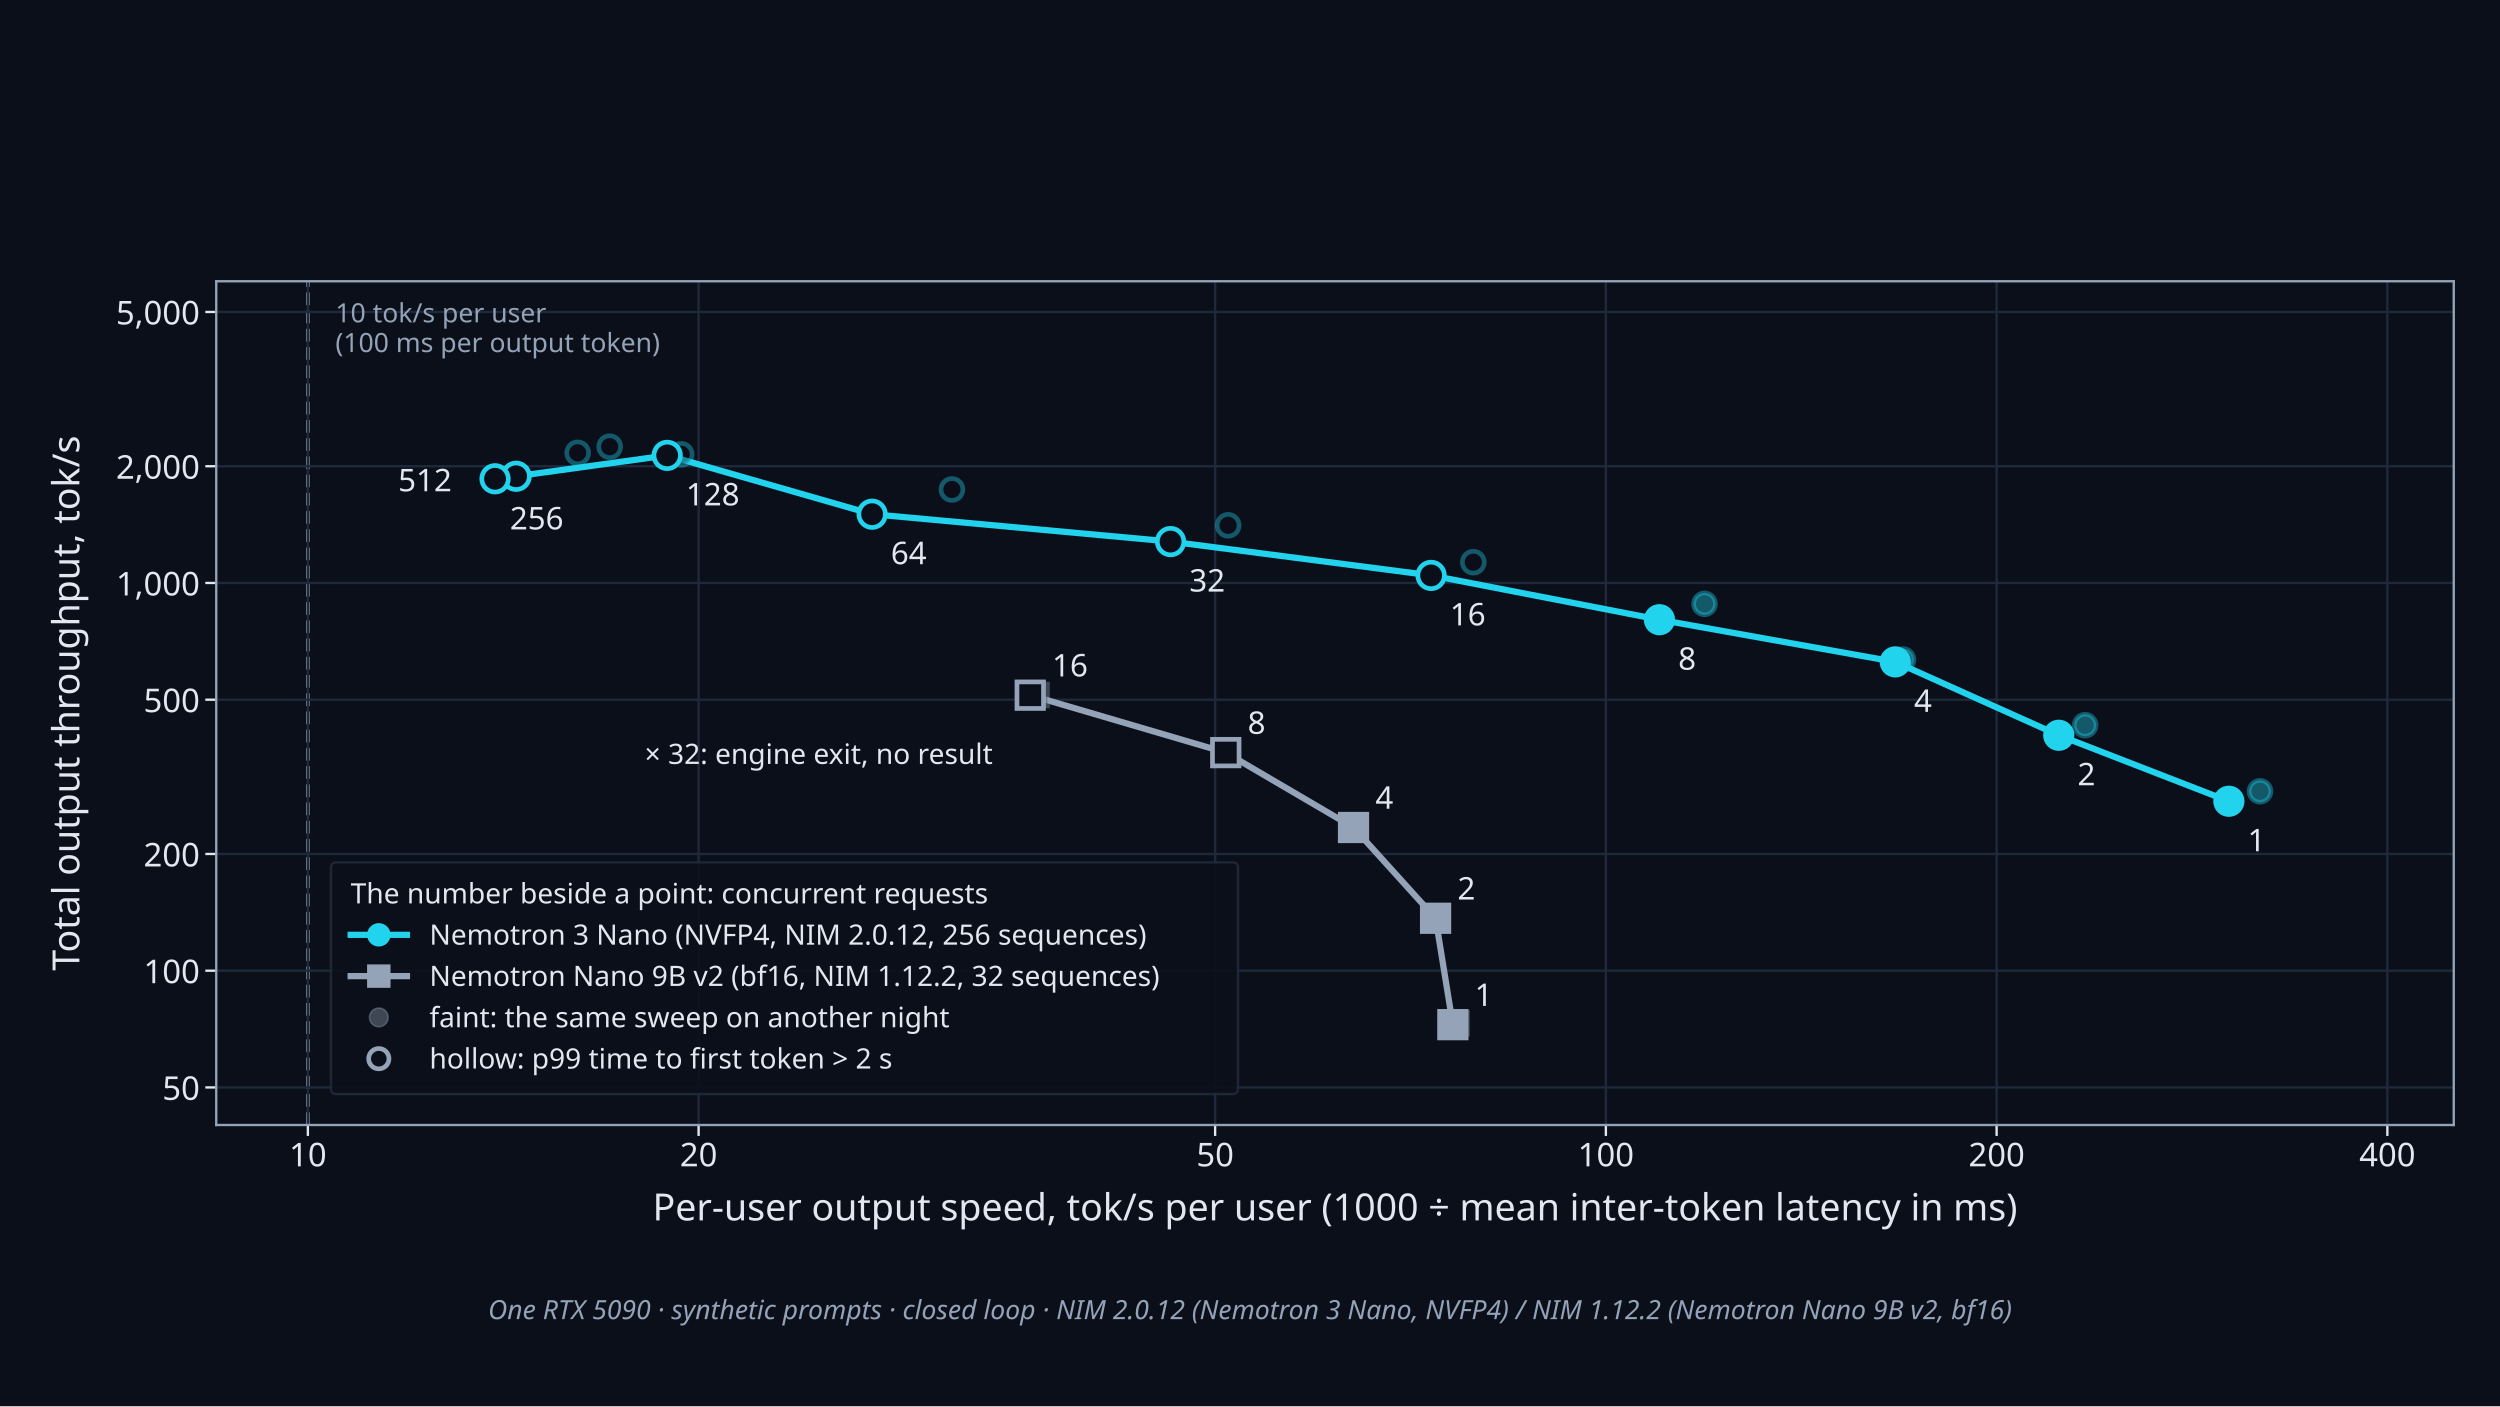
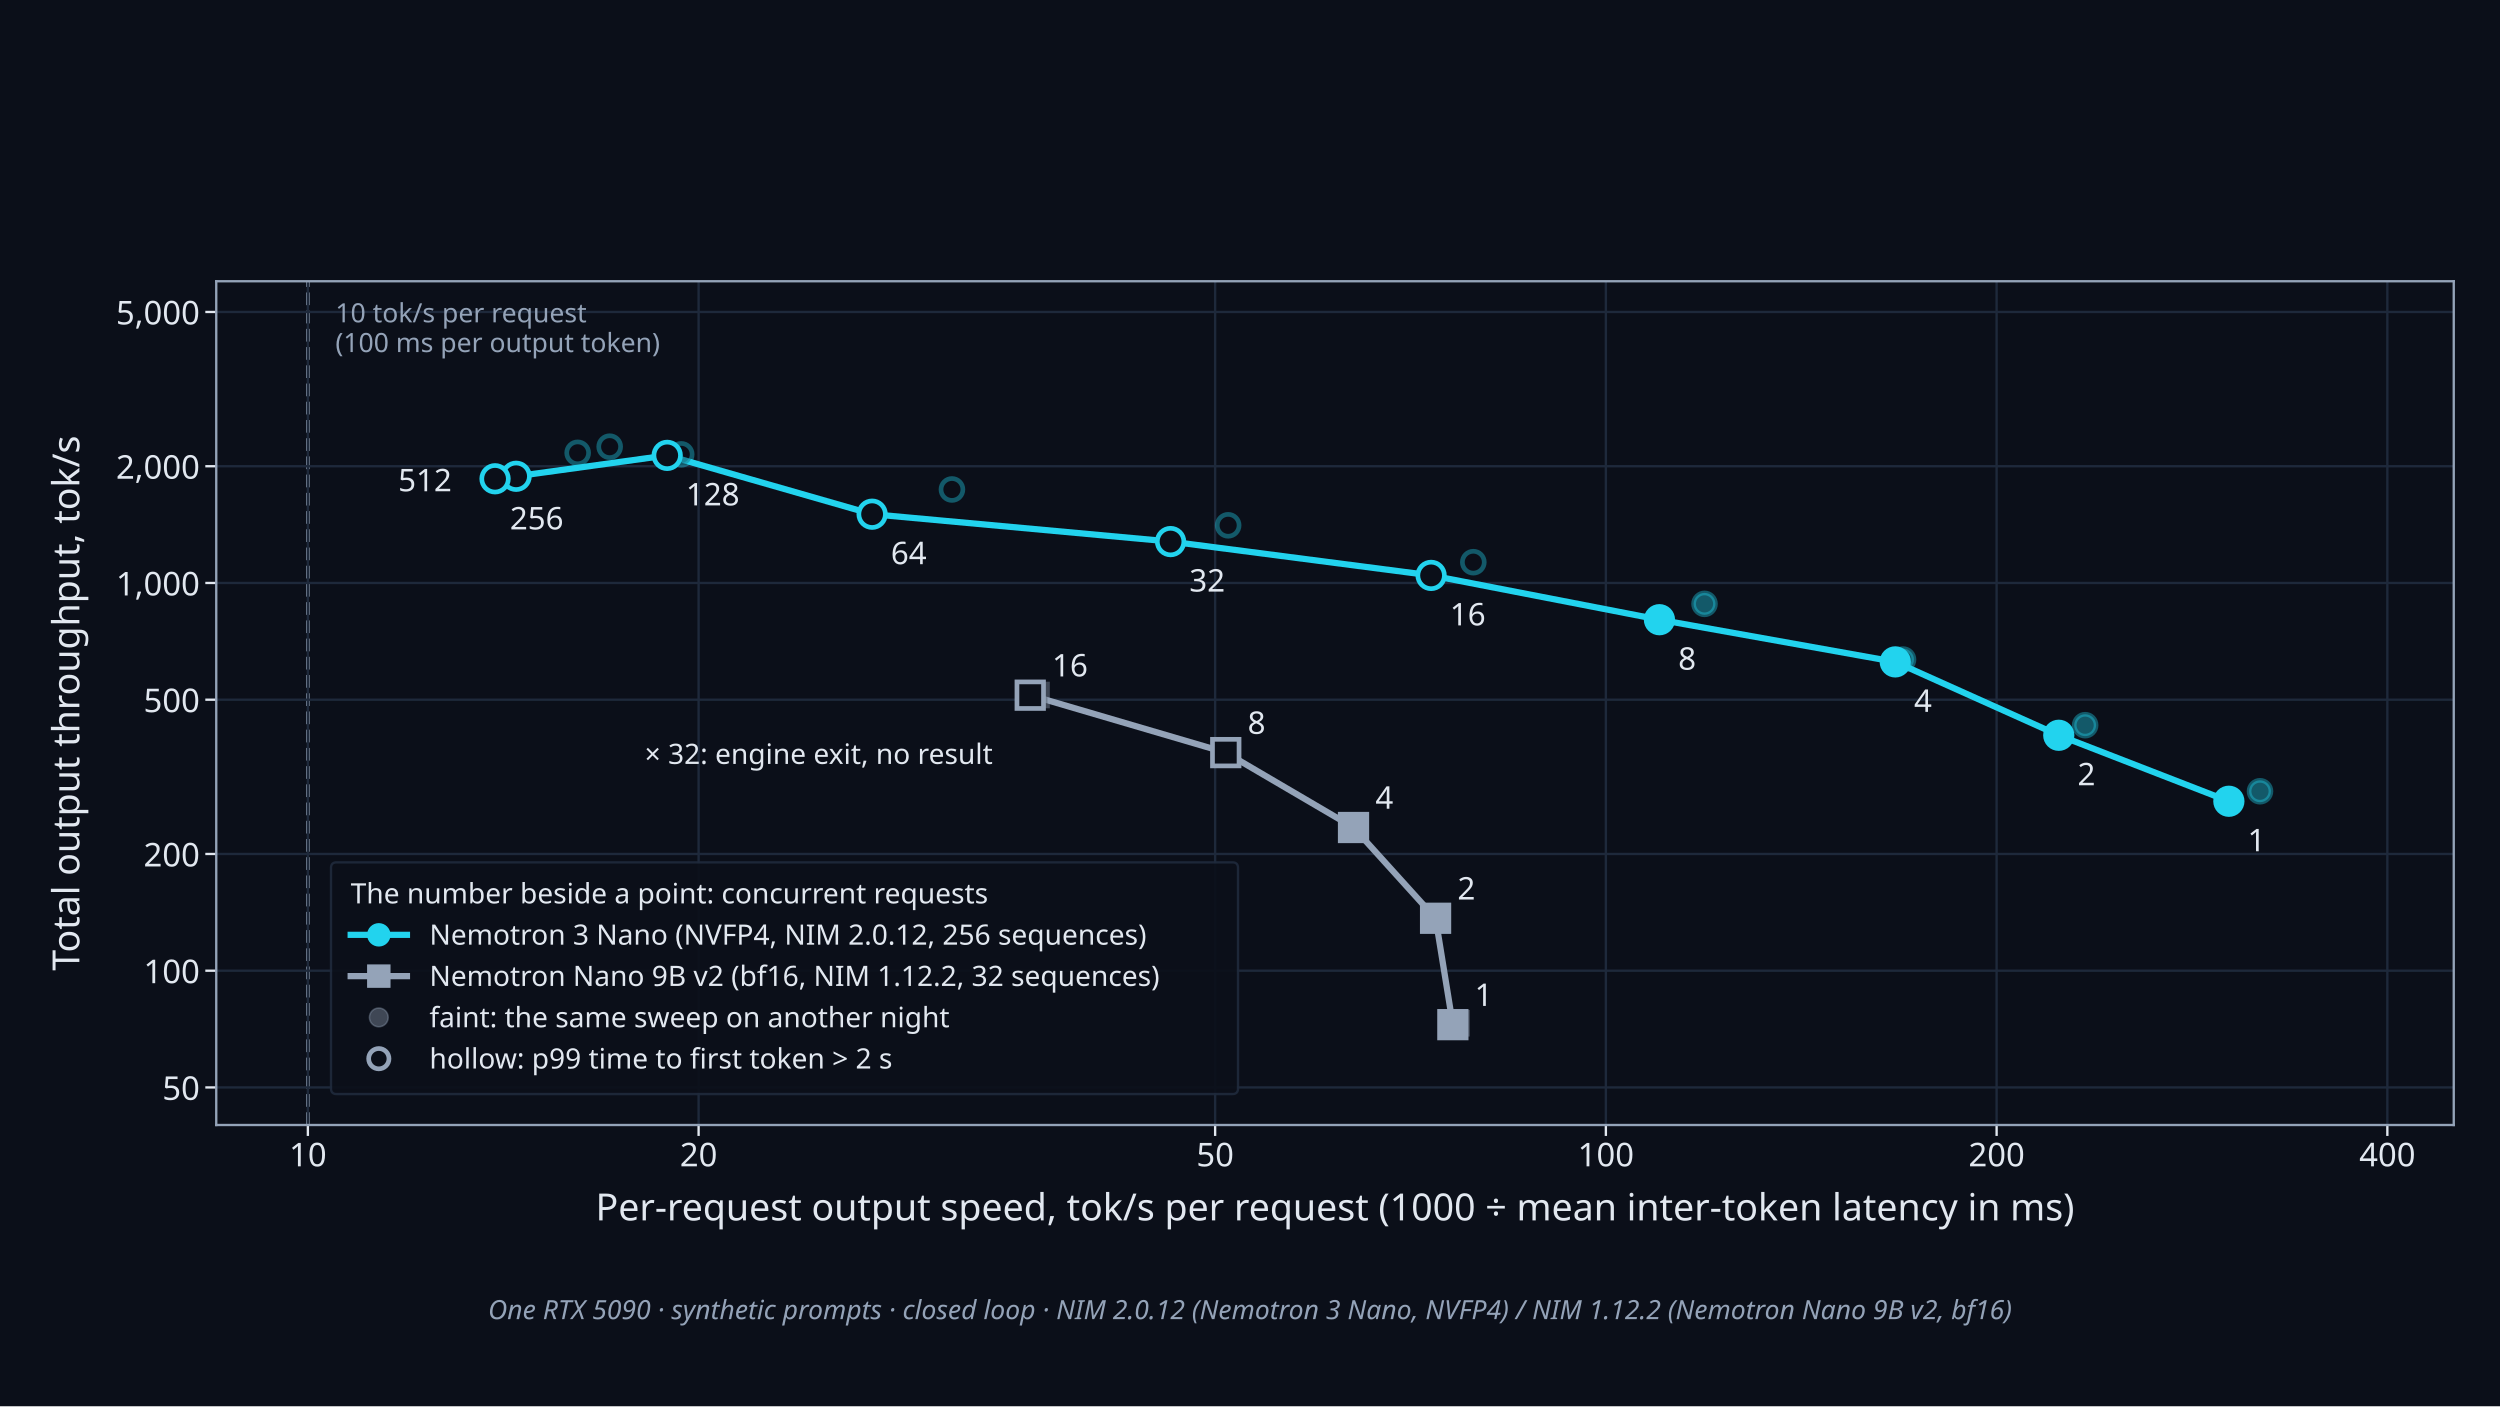
<svg xmlns="http://www.w3.org/2000/svg" xmlns:xlink="http://www.w3.org/1999/xlink" width="1600" height="900" viewBox="0 0 1600 900" version="1.1">
  <defs>
    <style type="text/css">*{stroke-linejoin: round; stroke-linecap: butt}</style>
  </defs>
  <g id="figure_1">
    <g id="patch_1">
      <path d="M 0 900  L 1600 900  L 1600 0  L 0 0  z " style="fill: #0b0f19" />
    </g>
    <g id="axes_1">
      <g id="patch_2">
        <path d="M 138.4 720  L 1570.4 720  L 1570.4 180  L 138.4 180  z " style="fill: #0b0f19" />
      </g>
      <g id="line2d_1">
        <path d="M 197.034 720  L 197.034 180  " clip-path="url(#p034aa4a822)" style="fill: none; stroke-dasharray: 8.14,3.52; stroke-dashoffset: 0; stroke: #94a3b8; stroke-width: 2.2" />
      </g>
      <g id="matplotlib.axis_1">
        <g id="xtick_1">
          <g id="line2d_2">
            <path d="M 197.034 720  L 197.034 180  " clip-path="url(#p034aa4a822)" style="fill: none; stroke: #1e293b; stroke-width: 1.5; stroke-linecap: square" />
          </g>
          <g id="line2d_3">
            <defs>
              <path id="m1262580941" d="M 0 0  L 0 7  " style="stroke: #e2e8f0; stroke-width: 1.5" />
            </defs>
            <g>
              <use xlink:href="#m1262580941" x="197.034" y="720" style="fill: #e2e8f0; stroke: #e2e8f0; stroke-width: 1.5" />
            </g>
          </g>
          <g id="text_1">
            <text style="font-size: 21px; font-family: 'Space Grotesk', sans-serif; text-anchor: middle; fill: #e2e8f0" x="197.034" y="746.457" transform="rotate(-0 197.0335 746.4567)">10</text>
          </g>
        </g>
        <g id="xtick_2">
          <g id="line2d_4">
            <path d="M 447.107 720  L 447.107 180  " clip-path="url(#p034aa4a822)" style="fill: none; stroke: #1e293b; stroke-width: 1.5; stroke-linecap: square" />
          </g>
          <g id="line2d_5">
            <g>
              <use xlink:href="#m1262580941" x="447.107" y="720" style="fill: #e2e8f0; stroke: #e2e8f0; stroke-width: 1.5" />
            </g>
          </g>
          <g id="text_2">
            <text style="font-size: 21px; font-family: 'Space Grotesk', sans-serif; text-anchor: middle; fill: #e2e8f0" x="447.107" y="746.457" transform="rotate(-0 447.1069 746.4567)">20</text>
          </g>
        </g>
        <g id="xtick_3">
          <g id="line2d_6">
            <path d="M 777.686 720  L 777.686 180  " clip-path="url(#p034aa4a822)" style="fill: none; stroke: #1e293b; stroke-width: 1.5; stroke-linecap: square" />
          </g>
          <g id="line2d_7">
            <g>
              <use xlink:href="#m1262580941" x="777.686" y="720" style="fill: #e2e8f0; stroke: #e2e8f0; stroke-width: 1.5" />
            </g>
          </g>
          <g id="text_3">
            <text style="font-size: 21px; font-family: 'Space Grotesk', sans-serif; text-anchor: middle; fill: #e2e8f0" x="777.686" y="746.457" transform="rotate(-0 777.686 746.4567)">50</text>
          </g>
        </g>
        <g id="xtick_4">
          <g id="line2d_8">
            <path d="M 1027.759 720  L 1027.759 180  " clip-path="url(#p034aa4a822)" style="fill: none; stroke: #1e293b; stroke-width: 1.5; stroke-linecap: square" />
          </g>
          <g id="line2d_9">
            <g>
              <use xlink:href="#m1262580941" x="1027.759" y="720" style="fill: #e2e8f0; stroke: #e2e8f0; stroke-width: 1.5" />
            </g>
          </g>
          <g id="text_4">
            <text style="font-size: 21px; font-family: 'Space Grotesk', sans-serif; text-anchor: middle; fill: #e2e8f0" x="1027.759" y="746.457" transform="rotate(-0 1027.759 746.4567)">100</text>
          </g>
        </g>
        <g id="xtick_5">
          <g id="line2d_10">
            <path d="M 1277.833 720  L 1277.833 180  " clip-path="url(#p034aa4a822)" style="fill: none; stroke: #1e293b; stroke-width: 1.5; stroke-linecap: square" />
          </g>
          <g id="line2d_11">
            <g>
              <use xlink:href="#m1262580941" x="1277.833" y="720" style="fill: #e2e8f0; stroke: #e2e8f0; stroke-width: 1.5" />
            </g>
          </g>
          <g id="text_5">
            <text style="font-size: 21px; font-family: 'Space Grotesk', sans-serif; text-anchor: middle; fill: #e2e8f0" x="1277.833" y="746.457" transform="rotate(-0 1277.833 746.4567)">200</text>
          </g>
        </g>
        <g id="xtick_6">
          <g id="line2d_12">
            <path d="M 1527.906 720  L 1527.906 180  " clip-path="url(#p034aa4a822)" style="fill: none; stroke: #1e293b; stroke-width: 1.5; stroke-linecap: square" />
          </g>
          <g id="line2d_13">
            <g>
              <use xlink:href="#m1262580941" x="1527.906" y="720" style="fill: #e2e8f0; stroke: #e2e8f0; stroke-width: 1.5" />
            </g>
          </g>
          <g id="text_6">
            <text style="font-size: 21px; font-family: 'Space Grotesk', sans-serif; text-anchor: middle; fill: #e2e8f0" x="1527.906" y="746.457" transform="rotate(-0 1527.906 746.4567)">400</text>
          </g>
        </g>
        <g id="text_7">
-           <text style="font-size: 24px; font-family: 'Space Grotesk', sans-serif; text-anchor: middle; fill: #e2e8f0" x="854.4" y="781.06" transform="rotate(-0 854.4 781.0603)">Per-user output speed, tok/s per user  (1000 ÷ mean inter-token latency in ms)</text>
+           <text style="font-size: 24px; font-family: 'Space Grotesk', sans-serif; text-anchor: middle; fill: #e2e8f0" x="854.4" y="781.06" transform="rotate(-0 854.4 781.0603)">Per-request output speed, tok/s per request  (1000 ÷ mean inter-token latency in ms)</text>
        </g>
      </g>
      <g id="matplotlib.axis_2">
        <g id="ytick_1">
          <g id="line2d_14">
            <path d="M 138.4 695.952  L 1570.4 695.952  " clip-path="url(#p034aa4a822)" style="fill: none; stroke: #1e293b; stroke-width: 1.5; stroke-linecap: square" />
          </g>
          <g id="line2d_15">
            <defs>
              <path id="m9bcf61c365" d="M 0 0  L -7 0  " style="stroke: #e2e8f0; stroke-width: 1.5" />
            </defs>
            <g>
              <use xlink:href="#m9bcf61c365" x="138.4" y="695.952" style="fill: #e2e8f0; stroke: #e2e8f0; stroke-width: 1.5" />
            </g>
          </g>
          <g id="text_8">
            <text style="font-size: 21px; font-family: 'Space Grotesk', sans-serif; text-anchor: end; fill: #e2e8f0" x="127.9" y="703.93" transform="rotate(-0 127.9 703.93)">50</text>
          </g>
        </g>
        <g id="ytick_2">
          <g id="line2d_16">
            <path d="M 138.4 621.251  L 1570.4 621.251  " clip-path="url(#p034aa4a822)" style="fill: none; stroke: #1e293b; stroke-width: 1.5; stroke-linecap: square" />
          </g>
          <g id="line2d_17">
            <g>
              <use xlink:href="#m9bcf61c365" x="138.4" y="621.251" style="fill: #e2e8f0; stroke: #e2e8f0; stroke-width: 1.5" />
            </g>
          </g>
          <g id="text_9">
            <text style="font-size: 21px; font-family: 'Space Grotesk', sans-serif; text-anchor: end; fill: #e2e8f0" x="127.9" y="629.229" transform="rotate(-0 127.9 629.229)">100</text>
          </g>
        </g>
        <g id="ytick_3">
          <g id="line2d_18">
            <path d="M 138.4 546.55  L 1570.4 546.55  " clip-path="url(#p034aa4a822)" style="fill: none; stroke: #1e293b; stroke-width: 1.5; stroke-linecap: square" />
          </g>
          <g id="line2d_19">
            <g>
              <use xlink:href="#m9bcf61c365" x="138.4" y="546.55" style="fill: #e2e8f0; stroke: #e2e8f0; stroke-width: 1.5" />
            </g>
          </g>
          <g id="text_10">
            <text style="font-size: 21px; font-family: 'Space Grotesk', sans-serif; text-anchor: end; fill: #e2e8f0" x="127.9" y="554.528" transform="rotate(-0 127.9 554.528)">200</text>
          </g>
        </g>
        <g id="ytick_4">
          <g id="line2d_20">
            <path d="M 138.4 447.8  L 1570.4 447.8  " clip-path="url(#p034aa4a822)" style="fill: none; stroke: #1e293b; stroke-width: 1.5; stroke-linecap: square" />
          </g>
          <g id="line2d_21">
            <g>
              <use xlink:href="#m9bcf61c365" x="138.4" y="447.8" style="fill: #e2e8f0; stroke: #e2e8f0; stroke-width: 1.5" />
            </g>
          </g>
          <g id="text_11">
            <text style="font-size: 21px; font-family: 'Space Grotesk', sans-serif; text-anchor: end; fill: #e2e8f0" x="127.9" y="455.779" transform="rotate(-0 127.9 455.7787)">500</text>
          </g>
        </g>
        <g id="ytick_5">
          <g id="line2d_22">
            <path d="M 138.4 373.099  L 1570.4 373.099  " clip-path="url(#p034aa4a822)" style="fill: none; stroke: #1e293b; stroke-width: 1.5; stroke-linecap: square" />
          </g>
          <g id="line2d_23">
            <g>
              <use xlink:href="#m9bcf61c365" x="138.4" y="373.099" style="fill: #e2e8f0; stroke: #e2e8f0; stroke-width: 1.5" />
            </g>
          </g>
          <g id="text_12">
            <text style="font-size: 21px; font-family: 'Space Grotesk', sans-serif; text-anchor: end; fill: #e2e8f0" x="127.9" y="381.078" transform="rotate(-0 127.9 381.0776)">1,000</text>
          </g>
        </g>
        <g id="ytick_6">
          <g id="line2d_24">
            <path d="M 138.4 298.398  L 1570.4 298.398  " clip-path="url(#p034aa4a822)" style="fill: none; stroke: #1e293b; stroke-width: 1.5; stroke-linecap: square" />
          </g>
          <g id="line2d_25">
            <g>
              <use xlink:href="#m9bcf61c365" x="138.4" y="298.398" style="fill: #e2e8f0; stroke: #e2e8f0; stroke-width: 1.5" />
            </g>
          </g>
          <g id="text_13">
            <text style="font-size: 21px; font-family: 'Space Grotesk', sans-serif; text-anchor: end; fill: #e2e8f0" x="127.9" y="306.377" transform="rotate(-0 127.9 306.3766)">2,000</text>
          </g>
        </g>
        <g id="ytick_7">
          <g id="line2d_26">
            <path d="M 138.4 199.649  L 1570.4 199.649  " clip-path="url(#p034aa4a822)" style="fill: none; stroke: #1e293b; stroke-width: 1.5; stroke-linecap: square" />
          </g>
          <g id="line2d_27">
            <g>
              <use xlink:href="#m9bcf61c365" x="138.4" y="199.649" style="fill: #e2e8f0; stroke: #e2e8f0; stroke-width: 1.5" />
            </g>
          </g>
          <g id="text_14">
            <text style="font-size: 21px; font-family: 'Space Grotesk', sans-serif; text-anchor: end; fill: #e2e8f0" x="127.9" y="207.627" transform="rotate(-0 127.9 207.6273)">5,000</text>
          </g>
        </g>
        <g id="text_15">
          <text style="font-size: 24px; font-family: 'Space Grotesk', sans-serif; text-anchor: middle; fill: #e2e8f0" x="50.79" y="450" transform="rotate(-90 50.78969 450)">Total output throughput, tok/s</text>
        </g>
      </g>
      <g id="line2d_28">
        <path d="M 1426.472 512.804  L 1317.612 470.581  L 1212.967 423.614  L 1062.042 396.611  L 915.91 368.264  L 749.165 346.612  L 558.154 329.088  L 426.999 291.442  L 330.314 304.823  L 316.829 306.419  " clip-path="url(#p034aa4a822)" style="fill: none; stroke: #22d3ee; stroke-width: 4; stroke-linecap: square" />
      </g>
      <g id="line2d_29">
        <path d="M 929.829 655.778  L 918.768 587.69  L 866.249 529.603  L 784.492 481.671  L 659.347 444.917  " clip-path="url(#p034aa4a822)" style="fill: none; stroke: #94a3b8; stroke-width: 4; stroke-linecap: square" />
      </g>
      <g id="line2d_30">
        <defs>
          <path id="m23207a4fac" d="M 0 7  C 1.856 7 3.637 6.262 4.95 4.95  C 6.262 3.637 7 1.856 7 0  C 7 -1.856 6.262 -3.637 4.95 -4.95  C 3.637 -6.262 1.856 -7 0 -7  C -1.856 -7 -3.637 -6.262 -4.95 -4.95  C -6.262 -3.637 -7 -1.856 -7 0  C -7 1.856 -6.262 3.637 -4.95 4.95  C -3.637 6.262 -1.856 7 0 7  z " style="stroke: #22d3ee; stroke-opacity: 0.38; stroke-width: 3" />
        </defs>
        <g clip-path="url(#p034aa4a822)">
          <use xlink:href="#m23207a4fac" x="1446.405" y="506.406" style="fill: #22d3ee; fill-opacity: 0.38; stroke: #22d3ee; stroke-opacity: 0.38; stroke-width: 3" />
        </g>
      </g>
      <g id="line2d_31">
        <g clip-path="url(#p034aa4a822)">
          <use xlink:href="#m23207a4fac" x="1334.499" y="464.127" style="fill: #22d3ee; fill-opacity: 0.38; stroke: #22d3ee; stroke-opacity: 0.38; stroke-width: 3" />
        </g>
      </g>
      <g id="line2d_32">
        <g clip-path="url(#p034aa4a822)">
          <use xlink:href="#m23207a4fac" x="1217.934" y="422.114" style="fill: #22d3ee; fill-opacity: 0.38; stroke: #22d3ee; stroke-opacity: 0.38; stroke-width: 3" />
        </g>
      </g>
      <g id="line2d_33">
        <g clip-path="url(#p034aa4a822)">
          <use xlink:href="#m23207a4fac" x="1090.895" y="386.474" style="fill: #22d3ee; fill-opacity: 0.38; stroke: #22d3ee; stroke-opacity: 0.38; stroke-width: 3" />
        </g>
      </g>
      <g id="line2d_34">
        <defs>
          <path id="m5812b92162" d="M 0 7  C 1.856 7 3.637 6.262 4.95 4.95  C 6.262 3.637 7 1.856 7 0  C 7 -1.856 6.262 -3.637 4.95 -4.95  C 3.637 -6.262 1.856 -7 0 -7  C -1.856 -7 -3.637 -6.262 -4.95 -4.95  C -6.262 -3.637 -7 -1.856 -7 0  C -7 1.856 -6.262 3.637 -4.95 4.95  C -3.637 6.262 -1.856 7 0 7  z " style="stroke: #22d3ee; stroke-opacity: 0.38; stroke-width: 3" />
        </defs>
        <g clip-path="url(#p034aa4a822)">
          <use xlink:href="#m5812b92162" x="942.923" y="359.805" style="fill: #0b0f19; fill-opacity: 0.38; stroke: #22d3ee; stroke-opacity: 0.38; stroke-width: 3" />
        </g>
      </g>
      <g id="line2d_35">
        <g clip-path="url(#p034aa4a822)">
          <use xlink:href="#m5812b92162" x="786.018" y="336.2" style="fill: #0b0f19; fill-opacity: 0.38; stroke: #22d3ee; stroke-opacity: 0.38; stroke-width: 3" />
        </g>
      </g>
      <g id="line2d_36">
        <g clip-path="url(#p034aa4a822)">
          <use xlink:href="#m5812b92162" x="609.244" y="313.261" style="fill: #0b0f19; fill-opacity: 0.38; stroke: #22d3ee; stroke-opacity: 0.38; stroke-width: 3" />
        </g>
      </g>
      <g id="line2d_37">
        <g clip-path="url(#p034aa4a822)">
          <use xlink:href="#m5812b92162" x="435.976" y="290.798" style="fill: #0b0f19; fill-opacity: 0.38; stroke: #22d3ee; stroke-opacity: 0.38; stroke-width: 3" />
        </g>
      </g>
      <g id="line2d_38">
        <g clip-path="url(#p034aa4a822)">
          <use xlink:href="#m5812b92162" x="390.196" y="285.879" style="fill: #0b0f19; fill-opacity: 0.38; stroke: #22d3ee; stroke-opacity: 0.38; stroke-width: 3" />
        </g>
      </g>
      <g id="line2d_39">
        <g clip-path="url(#p034aa4a822)">
          <use xlink:href="#m5812b92162" x="369.707" y="289.817" style="fill: #0b0f19; fill-opacity: 0.38; stroke: #22d3ee; stroke-opacity: 0.38; stroke-width: 3" />
        </g>
      </g>
      <g id="line2d_40">
        <defs>
          <path id="md61be99acb" d="M -7 7  L 7 7  L 7 -7  L -7 -7  z " style="stroke: #94a3b8; stroke-opacity: 0.38; stroke-width: 3; stroke-linejoin: miter" />
        </defs>
        <g clip-path="url(#p034aa4a822)">
          <use xlink:href="#md61be99acb" x="932.181" y="654.888" style="fill: #94a3b8; fill-opacity: 0.38; stroke: #94a3b8; stroke-opacity: 0.38; stroke-width: 3; stroke-linejoin: miter" />
        </g>
      </g>
      <g id="line2d_41">
        <g clip-path="url(#p034aa4a822)">
          <use xlink:href="#md61be99acb" x="919.686" y="587.296" style="fill: #94a3b8; fill-opacity: 0.38; stroke: #94a3b8; stroke-opacity: 0.38; stroke-width: 3; stroke-linejoin: miter" />
        </g>
      </g>
      <g id="line2d_42">
        <g clip-path="url(#p034aa4a822)">
          <use xlink:href="#md61be99acb" x="867.522" y="529.105" style="fill: #94a3b8; fill-opacity: 0.38; stroke: #94a3b8; stroke-opacity: 0.38; stroke-width: 3; stroke-linejoin: miter" />
        </g>
      </g>
      <g id="line2d_43">
        <defs>
          <path id="meecd873727" d="M -7 7  L 7 7  L 7 -7  L -7 -7  z " style="stroke: #94a3b8; stroke-opacity: 0.38; stroke-width: 3; stroke-linejoin: miter" />
        </defs>
        <g clip-path="url(#p034aa4a822)">
          <use xlink:href="#meecd873727" x="785.596" y="482.82" style="fill: #0b0f19; fill-opacity: 0.38; stroke: #94a3b8; stroke-opacity: 0.38; stroke-width: 3; stroke-linejoin: miter" />
        </g>
      </g>
      <g id="line2d_44">
        <g clip-path="url(#p034aa4a822)">
          <use xlink:href="#meecd873727" x="663.387" y="444.793" style="fill: #0b0f19; fill-opacity: 0.38; stroke: #94a3b8; stroke-opacity: 0.38; stroke-width: 3; stroke-linejoin: miter" />
        </g>
      </g>
      <g id="patch_3">
        <path d="M 138.4 720  L 138.4 180  " style="fill: none; stroke: #94a3b8; stroke-width: 1.5; stroke-linejoin: miter; stroke-linecap: square" />
      </g>
      <g id="patch_4">
        <path d="M 1570.4 720  L 1570.4 180  " style="fill: none; stroke: #94a3b8; stroke-width: 1.5; stroke-linejoin: miter; stroke-linecap: square" />
      </g>
      <g id="patch_5">
        <path d="M 138.4 720  L 1570.4 720  " style="fill: none; stroke: #94a3b8; stroke-width: 1.5; stroke-linejoin: miter; stroke-linecap: square" />
      </g>
      <g id="patch_6">
        <path d="M 138.4 180  L 1570.4 180  " style="fill: none; stroke: #94a3b8; stroke-width: 1.5; stroke-linejoin: miter; stroke-linecap: square" />
      </g>
      <g id="text_16">
-         <text style="font-size: 17px; font-family: 'Space Grotesk', sans-serif; fill: #94a3b8" transform="translate(214.636 206.2866)">10 tok/s per user</text>
+         <text style="font-size: 17px; font-family: 'Space Grotesk', sans-serif; fill: #94a3b8" transform="translate(214.636 206.2866)">10 tok/s per request</text>
        <text style="font-size: 17px; font-family: 'Space Grotesk', sans-serif; fill: #94a3b8" transform="translate(214.636 225.3229)">(100 ms per output token)</text>
      </g>
      <g id="line2d_45">
        <defs>
          <path id="m15e63cc9b7" d="M 0 8.5  C 2.254 8.5 4.416 7.604 6.01 6.01  C 7.604 4.416 8.5 2.254 8.5 0  C 8.5 -2.254 7.604 -4.416 6.01 -6.01  C 4.416 -7.604 2.254 -8.5 0 -8.5  C -2.254 -8.5 -4.416 -7.604 -6.01 -6.01  C -7.604 -4.416 -8.5 -2.254 -8.5 0  C -8.5 2.254 -7.604 4.416 -6.01 6.01  C -4.416 7.604 -2.254 8.5 0 8.5  z " style="stroke: #22d3ee; stroke-width: 3" />
        </defs>
        <g clip-path="url(#p034aa4a822)">
          <use xlink:href="#m15e63cc9b7" x="1426.472" y="512.804" style="fill: #22d3ee; stroke: #22d3ee; stroke-width: 3" />
        </g>
      </g>
      <g id="text_17">
        <text style="font-size: 20px; font-family: 'Space Grotesk', sans-serif; text-anchor: start; fill: #e2e8f0" x="1438.472" y="544.804" transform="rotate(-0 1438.472 544.8043)">1</text>
      </g>
      <g id="line2d_46">
        <g clip-path="url(#p034aa4a822)">
          <use xlink:href="#m15e63cc9b7" x="1317.612" y="470.581" style="fill: #22d3ee; stroke: #22d3ee; stroke-width: 3" />
        </g>
      </g>
      <g id="text_18">
        <text style="font-size: 20px; font-family: 'Space Grotesk', sans-serif; text-anchor: start; fill: #e2e8f0" x="1329.612" y="502.581" transform="rotate(-0 1329.612 502.5807)">2</text>
      </g>
      <g id="line2d_47">
        <g clip-path="url(#p034aa4a822)">
          <use xlink:href="#m15e63cc9b7" x="1212.967" y="423.614" style="fill: #22d3ee; stroke: #22d3ee; stroke-width: 3" />
        </g>
      </g>
      <g id="text_19">
        <text style="font-size: 20px; font-family: 'Space Grotesk', sans-serif; text-anchor: start; fill: #e2e8f0" x="1224.967" y="455.614" transform="rotate(-0 1224.967 455.6141)">4</text>
      </g>
      <g id="line2d_48">
        <g clip-path="url(#p034aa4a822)">
          <use xlink:href="#m15e63cc9b7" x="1062.042" y="396.611" style="fill: #22d3ee; stroke: #22d3ee; stroke-width: 3" />
        </g>
      </g>
      <g id="text_20">
        <text style="font-size: 20px; font-family: 'Space Grotesk', sans-serif; text-anchor: start; fill: #e2e8f0" x="1074.042" y="428.611" transform="rotate(-0 1074.042 428.6108)">8</text>
      </g>
      <g id="line2d_49">
        <defs>
          <path id="m8ce49e8f84" d="M 0 8.5  C 2.254 8.5 4.416 7.604 6.01 6.01  C 7.604 4.416 8.5 2.254 8.5 0  C 8.5 -2.254 7.604 -4.416 6.01 -6.01  C 4.416 -7.604 2.254 -8.5 0 -8.5  C -2.254 -8.5 -4.416 -7.604 -6.01 -6.01  C -7.604 -4.416 -8.5 -2.254 -8.5 0  C -8.5 2.254 -7.604 4.416 -6.01 6.01  C -4.416 7.604 -2.254 8.5 0 8.5  z " style="stroke: #22d3ee; stroke-width: 3" />
        </defs>
        <g clip-path="url(#p034aa4a822)">
          <use xlink:href="#m8ce49e8f84" x="915.91" y="368.264" style="fill: #0b0f19; stroke: #22d3ee; stroke-width: 3" />
        </g>
      </g>
      <g id="text_21">
        <text style="font-size: 20px; font-family: 'Space Grotesk', sans-serif; text-anchor: start; fill: #e2e8f0" x="927.91" y="400.264" transform="rotate(-0 927.9102 400.2642)">16</text>
      </g>
      <g id="line2d_50">
        <g clip-path="url(#p034aa4a822)">
          <use xlink:href="#m8ce49e8f84" x="749.165" y="346.612" style="fill: #0b0f19; stroke: #22d3ee; stroke-width: 3" />
        </g>
      </g>
      <g id="text_22">
        <text style="font-size: 20px; font-family: 'Space Grotesk', sans-serif; text-anchor: start; fill: #e2e8f0" x="761.165" y="378.612" transform="rotate(-0 761.1652 378.6119)">32</text>
      </g>
      <g id="line2d_51">
        <g clip-path="url(#p034aa4a822)">
          <use xlink:href="#m8ce49e8f84" x="558.154" y="329.088" style="fill: #0b0f19; stroke: #22d3ee; stroke-width: 3" />
        </g>
      </g>
      <g id="text_23">
        <text style="font-size: 20px; font-family: 'Space Grotesk', sans-serif; text-anchor: start; fill: #e2e8f0" x="570.154" y="361.088" transform="rotate(-0 570.1538 361.0884)">64</text>
      </g>
      <g id="line2d_52">
        <g clip-path="url(#p034aa4a822)">
          <use xlink:href="#m8ce49e8f84" x="426.999" y="291.442" style="fill: #0b0f19; stroke: #22d3ee; stroke-width: 3" />
        </g>
      </g>
      <g id="text_24">
        <text style="font-size: 20px; font-family: 'Space Grotesk', sans-serif; text-anchor: start; fill: #e2e8f0" x="438.999" y="323.442" transform="rotate(-0 438.9988 323.442)">128</text>
      </g>
      <g id="line2d_53">
        <g clip-path="url(#p034aa4a822)">
          <use xlink:href="#m8ce49e8f84" x="330.314" y="304.823" style="fill: #0b0f19; stroke: #22d3ee; stroke-width: 3" />
        </g>
      </g>
      <g id="text_25">
        <text style="font-size: 20px; font-family: 'Space Grotesk', sans-serif; text-anchor: start; fill: #e2e8f0" x="326.314" y="338.823" transform="rotate(-0 326.3137 338.8226)">256</text>
      </g>
      <g id="line2d_54">
        <g clip-path="url(#p034aa4a822)">
          <use xlink:href="#m8ce49e8f84" x="316.829" y="306.419" style="fill: #0b0f19; stroke: #22d3ee; stroke-width: 3" />
        </g>
      </g>
      <g id="text_26">
        <text style="font-size: 20px; font-family: 'Space Grotesk', sans-serif; text-anchor: start; fill: #e2e8f0" x="254.829" y="314.419" transform="rotate(-0 254.829 314.4192)">512</text>
      </g>
      <g id="line2d_55">
        <defs>
          <path id="m7a6729296d" d="M -8.5 8.5  L 8.5 8.5  L 8.5 -8.5  L -8.5 -8.5  z " style="stroke: #94a3b8; stroke-width: 3; stroke-linejoin: miter" />
        </defs>
        <g clip-path="url(#p034aa4a822)">
          <use xlink:href="#m7a6729296d" x="929.829" y="655.778" style="fill: #94a3b8; stroke: #94a3b8; stroke-width: 3; stroke-linejoin: miter" />
        </g>
      </g>
      <g id="text_27">
        <text style="font-size: 20px; font-family: 'Space Grotesk', sans-serif; text-anchor: start; fill: #e2e8f0" x="943.829" y="643.778" transform="rotate(-0 943.8293 643.7776)">1</text>
      </g>
      <g id="line2d_56">
        <g clip-path="url(#p034aa4a822)">
          <use xlink:href="#m7a6729296d" x="918.768" y="587.69" style="fill: #94a3b8; stroke: #94a3b8; stroke-width: 3; stroke-linejoin: miter" />
        </g>
      </g>
      <g id="text_28">
        <text style="font-size: 20px; font-family: 'Space Grotesk', sans-serif; text-anchor: start; fill: #e2e8f0" x="932.768" y="575.69" transform="rotate(-0 932.7681 575.6897)">2</text>
      </g>
      <g id="line2d_57">
        <g clip-path="url(#p034aa4a822)">
          <use xlink:href="#m7a6729296d" x="866.249" y="529.603" style="fill: #94a3b8; stroke: #94a3b8; stroke-width: 3; stroke-linejoin: miter" />
        </g>
      </g>
      <g id="text_29">
        <text style="font-size: 20px; font-family: 'Space Grotesk', sans-serif; text-anchor: start; fill: #e2e8f0" x="880.249" y="517.603" transform="rotate(-0 880.2487 517.603)">4</text>
      </g>
      <g id="line2d_58">
        <defs>
          <path id="m168524f82f" d="M -8.5 8.5  L 8.5 8.5  L 8.5 -8.5  L -8.5 -8.5  z " style="stroke: #94a3b8; stroke-width: 3; stroke-linejoin: miter" />
        </defs>
        <g clip-path="url(#p034aa4a822)">
          <use xlink:href="#m168524f82f" x="784.492" y="481.671" style="fill: #0b0f19; stroke: #94a3b8; stroke-width: 3; stroke-linejoin: miter" />
        </g>
      </g>
      <g id="text_30">
        <text style="font-size: 20px; font-family: 'Space Grotesk', sans-serif; text-anchor: start; fill: #e2e8f0" x="798.492" y="469.671" transform="rotate(-0 798.4917 469.6706)">8</text>
      </g>
      <g id="line2d_59">
        <g clip-path="url(#p034aa4a822)">
          <use xlink:href="#m168524f82f" x="659.347" y="444.917" style="fill: #0b0f19; stroke: #94a3b8; stroke-width: 3; stroke-linejoin: miter" />
        </g>
      </g>
      <g id="text_31">
        <text style="font-size: 20px; font-family: 'Space Grotesk', sans-serif; text-anchor: start; fill: #e2e8f0" x="673.347" y="432.917" transform="rotate(-0 673.347 432.9168)">16</text>
      </g>
      <g id="text_32">
        <text style="font-size: 18px; font-family: 'Space Grotesk', sans-serif; text-anchor: end; fill: #e2e8f0" x="635.347" y="488.917" transform="rotate(-0 635.347 488.9168)">× 32: engine exit, no result</text>
      </g>
      <g id="legend_1">
        <g id="patch_7">
          <path d="M 215.44 700.2  L 788.732 700.2  Q 792.332 700.2 792.332 696.6  L 792.332 555.497  Q 792.332 551.897 788.732 551.897  L 215.44 551.897  Q 211.84 551.897 211.84 555.497  L 211.84 696.6  Q 211.84 700.2 215.44 700.2  z " style="fill: #0b0f19; opacity: 0.92; stroke: #1e293b; stroke-width: 1.5; stroke-linejoin: miter" />
        </g>
        <g id="text_33">
          <text style="font-size: 18px; font-family: 'Space Grotesk', sans-serif; text-anchor: start; fill: #e2e8f0" x="224.44" y="578.174" transform="rotate(-0 224.44 578.1741)">The number beside a point: concurrent requests</text>
        </g>
        <g id="line2d_60">
          <path d="M 224.44 598.295  L 242.44 598.295  L 260.44 598.295  " style="fill: none; stroke: #22d3ee; stroke-width: 4; stroke-linecap: square" />
          <defs>
            <path id="m23801ab291" d="M 0 7  C 1.856 7 3.637 6.262 4.95 4.95  C 6.262 3.637 7 1.856 7 0  C 7 -1.856 6.262 -3.637 4.95 -4.95  C 3.637 -6.262 1.856 -7 0 -7  C -1.856 -7 -3.637 -6.262 -4.95 -4.95  C -6.262 -3.637 -7 -1.856 -7 0  C -7 1.856 -6.262 3.637 -4.95 4.95  C -3.637 6.262 -1.856 7 0 7  z " style="stroke: #22d3ee" />
          </defs>
          <g>
            <use xlink:href="#m23801ab291" x="242.44" y="598.295" style="fill: #22d3ee; stroke: #22d3ee" />
          </g>
        </g>
        <g id="text_34">
          <text style="font-size: 18px; font-family: 'Space Grotesk', sans-serif; text-anchor: start; fill: #e2e8f0" x="274.84" y="604.595" transform="rotate(-0 274.84 604.5947)">Nemotron 3 Nano (NVFP4, NIM 2.0.12, 256 sequences)</text>
        </g>
        <g id="line2d_61">
          <path d="M 224.44 624.715  L 242.44 624.715  L 260.44 624.715  " style="fill: none; stroke: #94a3b8; stroke-width: 4; stroke-linecap: square" />
          <defs>
            <path id="m72c7681f12" d="M -7 7  L 7 7  L 7 -7  L -7 -7  z " style="stroke: #94a3b8; stroke-linejoin: miter" />
          </defs>
          <g>
            <use xlink:href="#m72c7681f12" x="242.44" y="624.715" style="fill: #94a3b8; stroke: #94a3b8; stroke-linejoin: miter" />
          </g>
        </g>
        <g id="text_35">
          <text style="font-size: 18px; font-family: 'Space Grotesk', sans-serif; text-anchor: start; fill: #e2e8f0" x="274.84" y="631.015" transform="rotate(-0 274.84 631.0153)">Nemotron Nano 9B v2 (bf16, NIM 1.12.2, 32 sequences)</text>
        </g>
        <g id="line2d_62">
          <defs>
            <path id="m2d7d38ee09" d="M 0 6  C 1.591 6 3.117 5.368 4.243 4.243  C 5.368 3.117 6 1.591 6 0  C 6 -1.591 5.368 -3.117 4.243 -4.243  C 3.117 -5.368 1.591 -6 0 -6  C -1.591 -6 -3.117 -5.368 -4.243 -4.243  C -5.368 -3.117 -6 -1.591 -6 0  C -6 1.591 -5.368 3.117 -4.243 4.243  C -3.117 5.368 -1.591 6 0 6  z " style="stroke: #94a3b8; stroke-opacity: 0.38" />
          </defs>
          <g>
            <use xlink:href="#m2d7d38ee09" x="242.44" y="651.136" style="fill: #94a3b8; fill-opacity: 0.38; stroke: #94a3b8; stroke-opacity: 0.38" />
          </g>
        </g>
        <g id="text_36">
          <text style="font-size: 18px; font-family: 'Space Grotesk', sans-serif; text-anchor: start; fill: #e2e8f0" x="274.84" y="657.436" transform="rotate(-0 274.84 657.4359)">faint: the same sweep on another night</text>
        </g>
        <g id="line2d_63">
          <defs>
            <path id="mfe35109e28" d="M 0 6.5  C 1.724 6.5 3.377 5.815 4.596 4.596  C 5.815 3.377 6.5 1.724 6.5 0  C 6.5 -1.724 5.815 -3.377 4.596 -4.596  C 3.377 -5.815 1.724 -6.5 0 -6.5  C -1.724 -6.5 -3.377 -5.815 -4.596 -4.596  C -5.815 -3.377 -6.5 -1.724 -6.5 0  C -6.5 1.724 -5.815 3.377 -4.596 4.596  C -3.377 5.815 -1.724 6.5 0 6.5  z " style="stroke: #94a3b8; stroke-width: 3" />
          </defs>
          <g>
            <use xlink:href="#mfe35109e28" x="242.44" y="677.557" style="fill: #0b0f19; stroke: #94a3b8; stroke-width: 3" />
          </g>
        </g>
        <g id="text_37">
          <text style="font-size: 18px; font-family: 'Space Grotesk', sans-serif; text-anchor: start; fill: #e2e8f0" x="274.84" y="683.857" transform="rotate(-0 274.84 683.8566)">hollow: p99 time to first token &gt; 2 s</text>
        </g>
      </g>
    </g>
    <g id="text_38">
      <text style="font-style: italic; font-size: 17px; font-family: 'Space Grotesk', sans-serif; text-anchor: middle; fill: #94a3b8" x="800" y="844.265" transform="rotate(-0 800 844.2645)">One RTX 5090 · synthetic prompts · closed loop · NIM 2.0.12 (Nemotron 3 Nano, NVFP4) / NIM 1.12.2 (Nemotron Nano 9B v2, bf16)</text>
    </g>
  </g>
  <defs>
    <clipPath id="p034aa4a822">
      <rect x="138.4" y="180" width="1432" height="540" />
    </clipPath>
  </defs>
</svg>
